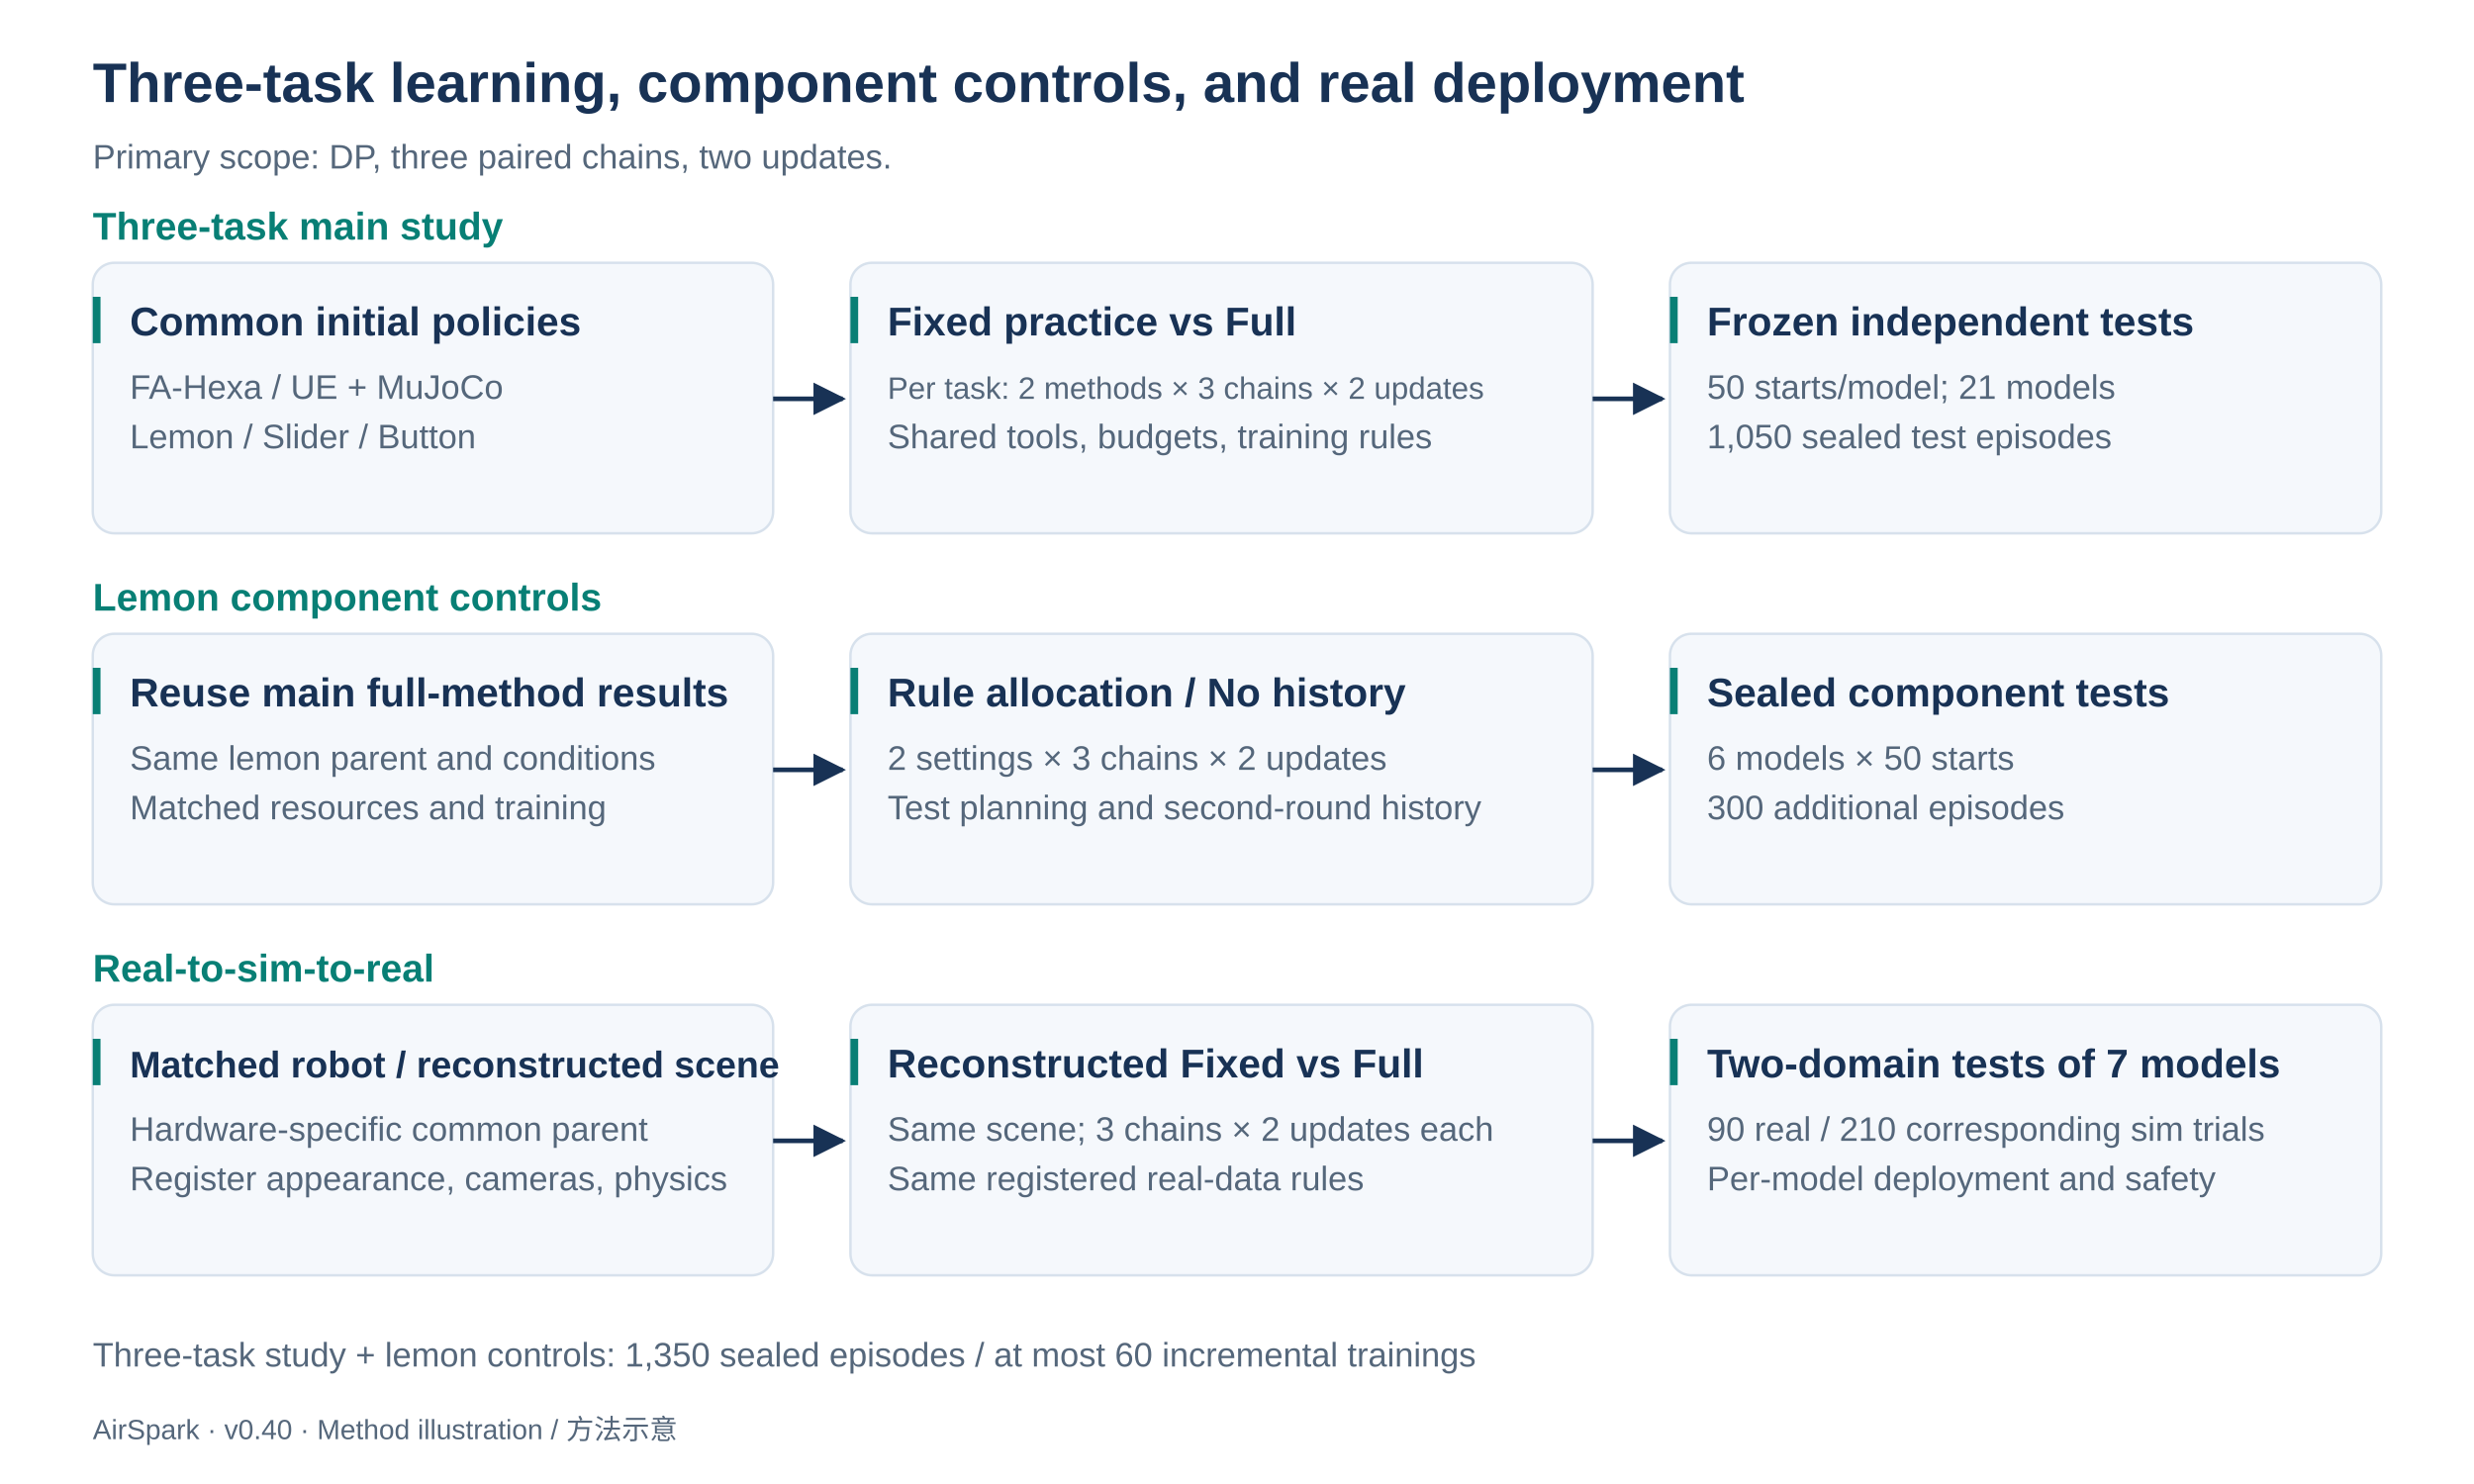
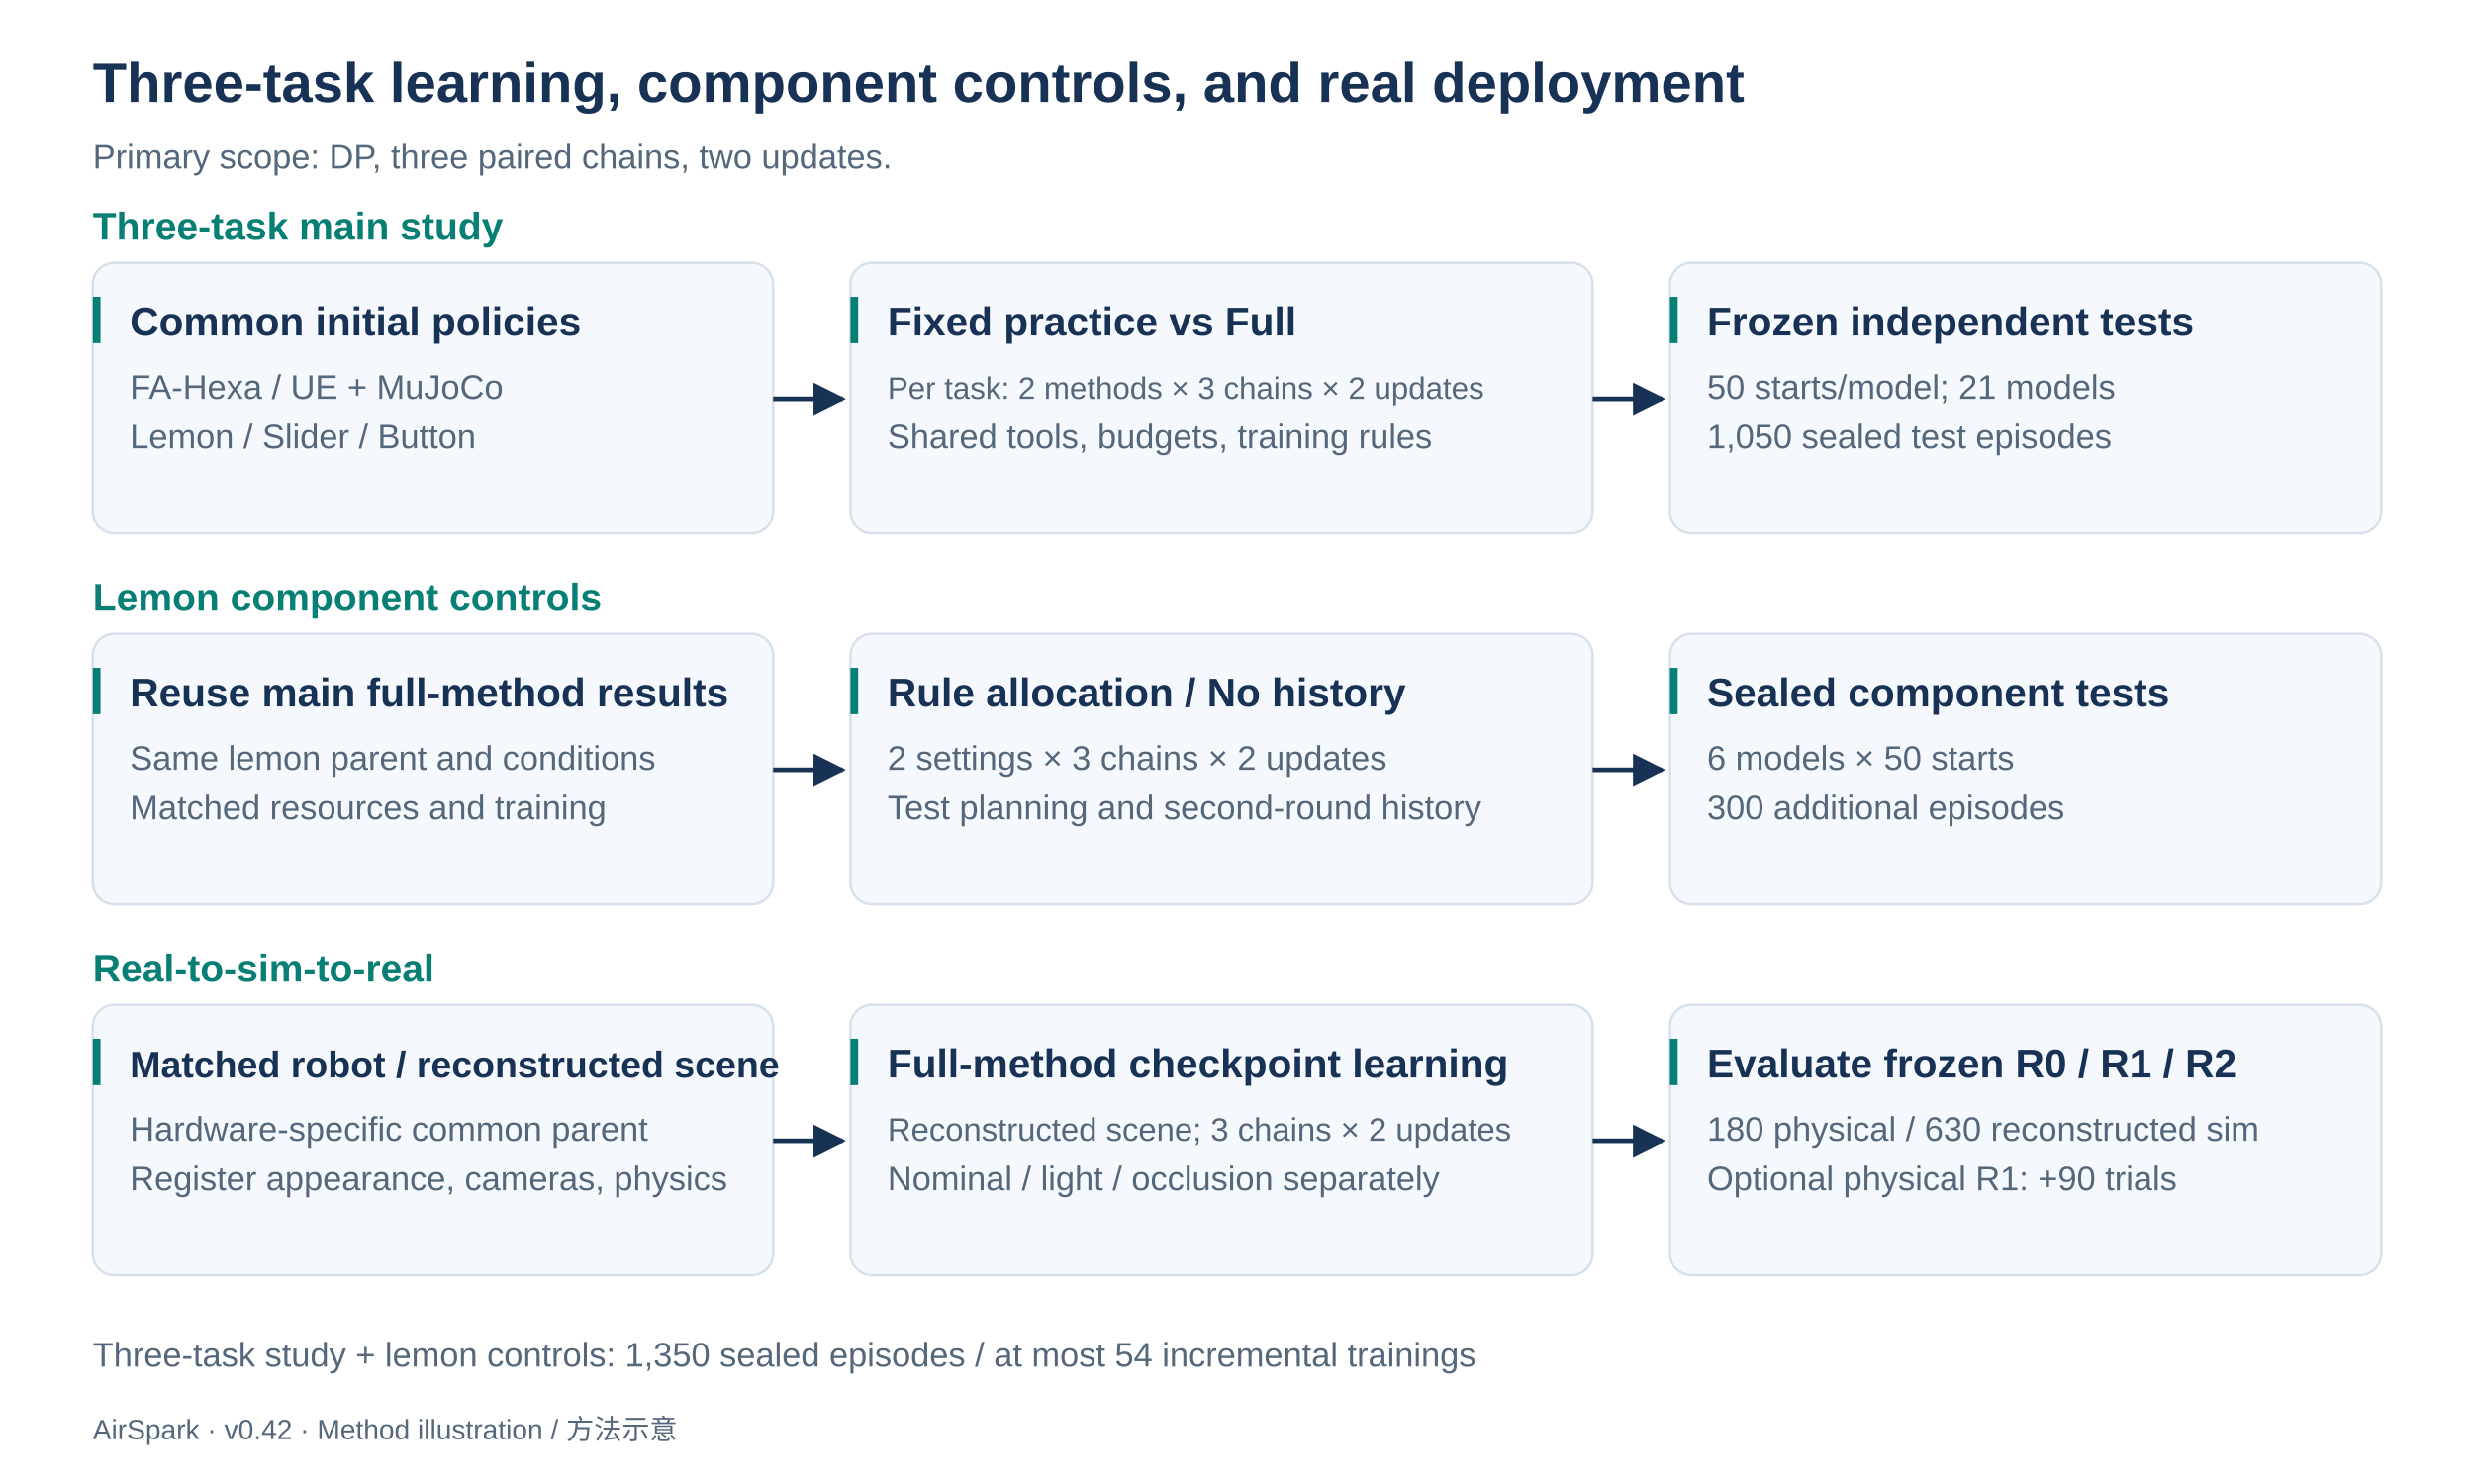
<svg xmlns="http://www.w3.org/2000/svg" width="1600" height="960" viewBox="0 0 1600 960" role="img">
  <defs>
    <marker id="navy" viewBox="0 0 10 10" refX="9" refY="5" markerWidth="7" markerHeight="7" orient="auto">
      <path d="M0 0 L10 5 L0 10 Z" fill="#183255" />
    </marker>
    <marker id="teal" viewBox="0 0 10 10" refX="9" refY="5" markerWidth="7" markerHeight="7" orient="auto">
      <path d="M0 0 L10 5 L0 10 Z" fill="#087f75" />
    </marker>
    <marker id="purple" viewBox="0 0 10 10" refX="9" refY="5" markerWidth="7" markerHeight="7" orient="auto">
      <path d="M0 0 L10 5 L0 10 Z" fill="#7552a5" />
    </marker>
  </defs>
  <rect width="1600" height="960" fill="white" />
  <text x="60" y="66" fill="#183255" font-size="36" font-weight="700" font-family="Arial,Microsoft YaHei,Noto Sans CJK SC,sans-serif">Three-task learning, component controls, and real deployment</text>
  <text x="60" y="109" fill="#55677b" font-size="22" font-weight="400" font-family="Arial,Microsoft YaHei,Noto Sans CJK SC,sans-serif">Primary scope: DP, three paired chains, two updates.</text>
  <text x="60" y="155" fill="#087f75" font-size="25" font-weight="700" font-family="Arial,Microsoft YaHei,Noto Sans CJK SC,sans-serif">Three-task main study</text>
  <rect x="60" y="170" width="440" height="175" rx="14" fill="#f5f8fc" stroke="#d7e1ec" stroke-width="1.6" />
  <rect x="60" y="192" width="5" height="30" fill="#087f75" />
  <text x="84" y="217" fill="#183255" font-size="26" font-weight="700" font-family="Arial,Microsoft YaHei,Noto Sans CJK SC,sans-serif">Common initial policies</text>
  <text x="84" y="258" fill="#55677b" font-size="22" font-weight="400" font-family="Arial,Microsoft YaHei,Noto Sans CJK SC,sans-serif">FA-Hexa / UE + MuJoCo</text>
  <text x="84" y="290" fill="#55677b" font-size="22" font-weight="400" font-family="Arial,Microsoft YaHei,Noto Sans CJK SC,sans-serif">Lemon / Slider / Button</text>
  <rect x="550" y="170" width="480" height="175" rx="14" fill="#f5f8fc" stroke="#d7e1ec" stroke-width="1.6" />
  <rect x="550" y="192" width="5" height="30" fill="#087f75" />
  <text x="574" y="217" fill="#183255" font-size="26" font-weight="700" font-family="Arial,Microsoft YaHei,Noto Sans CJK SC,sans-serif">Fixed practice vs Full</text>
  <text x="574" y="258" fill="#55677b" font-size="20" font-weight="400" font-family="Arial,Microsoft YaHei,Noto Sans CJK SC,sans-serif">Per task: 2 methods × 3 chains × 2 updates</text>
  <text x="574" y="290" fill="#55677b" font-size="22" font-weight="400" font-family="Arial,Microsoft YaHei,Noto Sans CJK SC,sans-serif">Shared tools, budgets, training rules</text>
  <rect x="1080" y="170" width="460" height="175" rx="14" fill="#f5f8fc" stroke="#d7e1ec" stroke-width="1.6" />
  <rect x="1080" y="192" width="5" height="30" fill="#087f75" />
  <text x="1104" y="217" fill="#183255" font-size="26" font-weight="700" font-family="Arial,Microsoft YaHei,Noto Sans CJK SC,sans-serif">Frozen independent tests</text>
  <text x="1104" y="258" fill="#55677b" font-size="22" font-weight="400" font-family="Arial,Microsoft YaHei,Noto Sans CJK SC,sans-serif">50 starts/model; 21 models</text>
  <text x="1104" y="290" fill="#55677b" font-size="22" font-weight="400" font-family="Arial,Microsoft YaHei,Noto Sans CJK SC,sans-serif">1,050 sealed test episodes</text>
  <path d="M500 258 L545 258" fill="none" stroke="#183255" stroke-width="3" marker-end="url(#navy)" />
  <path d="M1030 258 L1075 258" fill="none" stroke="#183255" stroke-width="3" marker-end="url(#navy)" />
  <text x="60" y="395" fill="#087f75" font-size="25" font-weight="700" font-family="Arial,Microsoft YaHei,Noto Sans CJK SC,sans-serif">Lemon component controls</text>
  <rect x="60" y="410" width="440" height="175" rx="14" fill="#f5f8fc" stroke="#d7e1ec" stroke-width="1.6" />
  <rect x="60" y="432" width="5" height="30" fill="#087f75" />
  <text x="84" y="457" fill="#183255" font-size="26" font-weight="700" font-family="Arial,Microsoft YaHei,Noto Sans CJK SC,sans-serif">Reuse main full-method results</text>
  <text x="84" y="498" fill="#55677b" font-size="22" font-weight="400" font-family="Arial,Microsoft YaHei,Noto Sans CJK SC,sans-serif">Same lemon parent and conditions</text>
  <text x="84" y="530" fill="#55677b" font-size="22" font-weight="400" font-family="Arial,Microsoft YaHei,Noto Sans CJK SC,sans-serif">Matched resources and training</text>
  <rect x="550" y="410" width="480" height="175" rx="14" fill="#f5f8fc" stroke="#d7e1ec" stroke-width="1.6" />
  <rect x="550" y="432" width="5" height="30" fill="#087f75" />
  <text x="574" y="457" fill="#183255" font-size="26" font-weight="700" font-family="Arial,Microsoft YaHei,Noto Sans CJK SC,sans-serif">Rule allocation / No history</text>
  <text x="574" y="498" fill="#55677b" font-size="22" font-weight="400" font-family="Arial,Microsoft YaHei,Noto Sans CJK SC,sans-serif">2 settings × 3 chains × 2 updates</text>
  <text x="574" y="530" fill="#55677b" font-size="22" font-weight="400" font-family="Arial,Microsoft YaHei,Noto Sans CJK SC,sans-serif">Test planning and second-round history</text>
  <rect x="1080" y="410" width="460" height="175" rx="14" fill="#f5f8fc" stroke="#d7e1ec" stroke-width="1.6" />
  <rect x="1080" y="432" width="5" height="30" fill="#087f75" />
  <text x="1104" y="457" fill="#183255" font-size="26" font-weight="700" font-family="Arial,Microsoft YaHei,Noto Sans CJK SC,sans-serif">Sealed component tests</text>
  <text x="1104" y="498" fill="#55677b" font-size="22" font-weight="400" font-family="Arial,Microsoft YaHei,Noto Sans CJK SC,sans-serif">6 models × 50 starts</text>
  <text x="1104" y="530" fill="#55677b" font-size="22" font-weight="400" font-family="Arial,Microsoft YaHei,Noto Sans CJK SC,sans-serif">300 additional episodes</text>
  <path d="M500 498 L545 498" fill="none" stroke="#183255" stroke-width="3" marker-end="url(#navy)" />
  <path d="M1030 498 L1075 498" fill="none" stroke="#183255" stroke-width="3" marker-end="url(#navy)" />
  <text x="60" y="635" fill="#087f75" font-size="25" font-weight="700" font-family="Arial,Microsoft YaHei,Noto Sans CJK SC,sans-serif">Real-to-sim-to-real</text>
  <rect x="60" y="650" width="440" height="175" rx="14" fill="#f5f8fc" stroke="#d7e1ec" stroke-width="1.6" />
  <rect x="60" y="672" width="5" height="30" fill="#087f75" />
  <text x="84" y="697" fill="#183255" font-size="24" font-weight="700" font-family="Arial,Microsoft YaHei,Noto Sans CJK SC,sans-serif">Matched robot / reconstructed scene</text>
  <text x="84" y="738" fill="#55677b" font-size="22" font-weight="400" font-family="Arial,Microsoft YaHei,Noto Sans CJK SC,sans-serif">Hardware-specific common parent</text>
  <text x="84" y="770" fill="#55677b" font-size="22" font-weight="400" font-family="Arial,Microsoft YaHei,Noto Sans CJK SC,sans-serif">Register appearance, cameras, physics</text>
  <rect x="550" y="650" width="480" height="175" rx="14" fill="#f5f8fc" stroke="#d7e1ec" stroke-width="1.6" />
  <rect x="550" y="672" width="5" height="30" fill="#087f75" />
-   <text x="574" y="697" fill="#183255" font-size="26" font-weight="700" font-family="Arial,Microsoft YaHei,Noto Sans CJK SC,sans-serif">Reconstructed Fixed vs Full</text>
-   <text x="574" y="738" fill="#55677b" font-size="22" font-weight="400" font-family="Arial,Microsoft YaHei,Noto Sans CJK SC,sans-serif">Same scene; 3 chains × 2 updates each</text>
-   <text x="574" y="770" fill="#55677b" font-size="22" font-weight="400" font-family="Arial,Microsoft YaHei,Noto Sans CJK SC,sans-serif">Same registered real-data rules</text>
+   <text x="574" y="697" fill="#183255" font-size="26" font-weight="700" font-family="Arial,Microsoft YaHei,Noto Sans CJK SC,sans-serif">Full-method checkpoint learning</text>
+   <text x="574" y="738" fill="#55677b" font-size="21" font-weight="400" font-family="Arial,Microsoft YaHei,Noto Sans CJK SC,sans-serif">Reconstructed scene; 3 chains × 2 updates</text>
+   <text x="574" y="770" fill="#55677b" font-size="22" font-weight="400" font-family="Arial,Microsoft YaHei,Noto Sans CJK SC,sans-serif">Nominal / light / occlusion separately</text>
  <rect x="1080" y="650" width="460" height="175" rx="14" fill="#f5f8fc" stroke="#d7e1ec" stroke-width="1.6" />
  <rect x="1080" y="672" width="5" height="30" fill="#087f75" />
-   <text x="1104" y="697" fill="#183255" font-size="26" font-weight="700" font-family="Arial,Microsoft YaHei,Noto Sans CJK SC,sans-serif">Two-domain tests of 7 models</text>
-   <text x="1104" y="738" fill="#55677b" font-size="22" font-weight="400" font-family="Arial,Microsoft YaHei,Noto Sans CJK SC,sans-serif">90 real / 210 corresponding sim trials</text>
-   <text x="1104" y="770" fill="#55677b" font-size="22" font-weight="400" font-family="Arial,Microsoft YaHei,Noto Sans CJK SC,sans-serif">Per-model deployment and safety</text>
+   <text x="1104" y="697" fill="#183255" font-size="26" font-weight="700" font-family="Arial,Microsoft YaHei,Noto Sans CJK SC,sans-serif">Evaluate frozen R0 / R1 / R2</text>
+   <text x="1104" y="738" fill="#55677b" font-size="22" font-weight="400" font-family="Arial,Microsoft YaHei,Noto Sans CJK SC,sans-serif">180 physical / 630 reconstructed sim</text>
+   <text x="1104" y="770" fill="#55677b" font-size="22" font-weight="400" font-family="Arial,Microsoft YaHei,Noto Sans CJK SC,sans-serif">Optional physical R1: +90 trials</text>
  <path d="M500 738 L545 738" fill="none" stroke="#183255" stroke-width="3" marker-end="url(#navy)" />
  <path d="M1030 738 L1075 738" fill="none" stroke="#183255" stroke-width="3" marker-end="url(#navy)" />
-   <text x="60" y="884" fill="#55677b" font-size="22" font-weight="400" font-family="Arial,Microsoft YaHei,Noto Sans CJK SC,sans-serif">Three-task study + lemon controls: 1,350 sealed episodes / at most 60 incremental trainings</text>
-   <text x="60" y="931" fill="#55677b" font-size="18" font-weight="400" font-family="Arial,Microsoft YaHei,Noto Sans CJK SC,sans-serif">AirSpark  ·  v0.40  ·  Method illustration / 方法示意</text>
+   <text x="60" y="884" fill="#55677b" font-size="22" font-weight="400" font-family="Arial,Microsoft YaHei,Noto Sans CJK SC,sans-serif">Three-task study + lemon controls: 1,350 sealed episodes / at most 54 incremental trainings</text>
+   <text x="60" y="931" fill="#55677b" font-size="18" font-weight="400" font-family="Arial,Microsoft YaHei,Noto Sans CJK SC,sans-serif">AirSpark  ·  v0.42  ·  Method illustration / 方法示意</text>
</svg>
